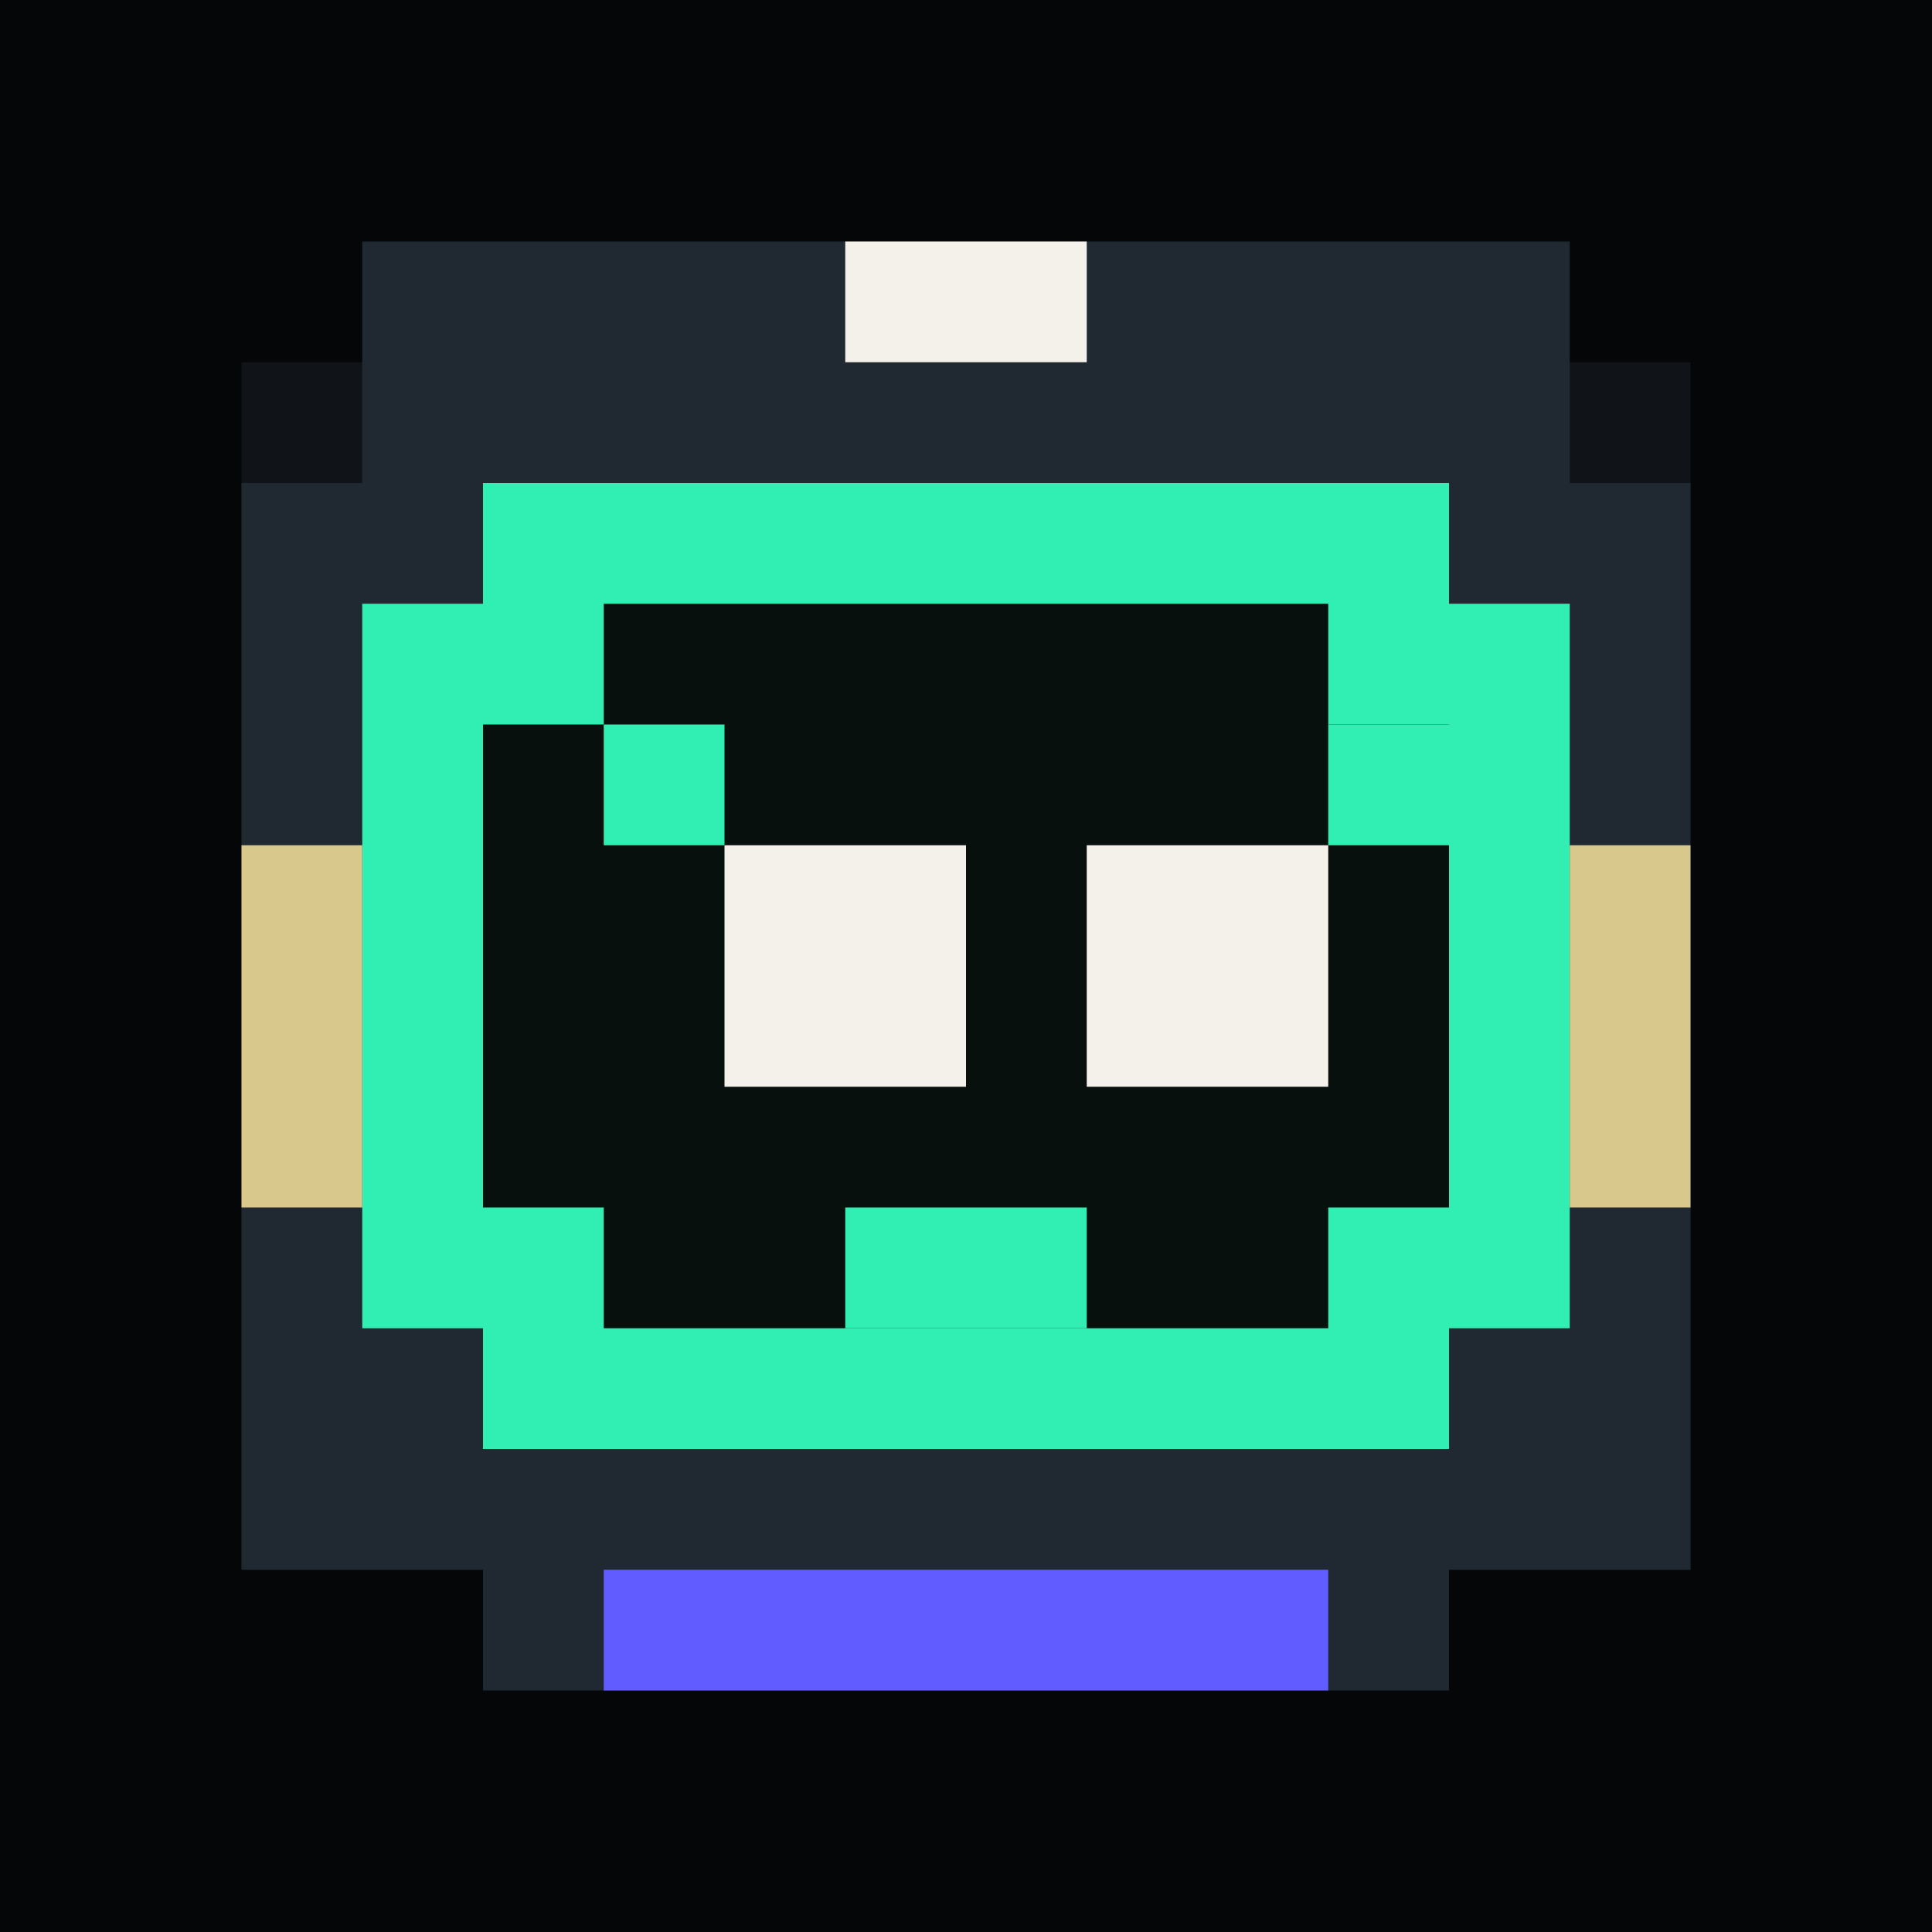
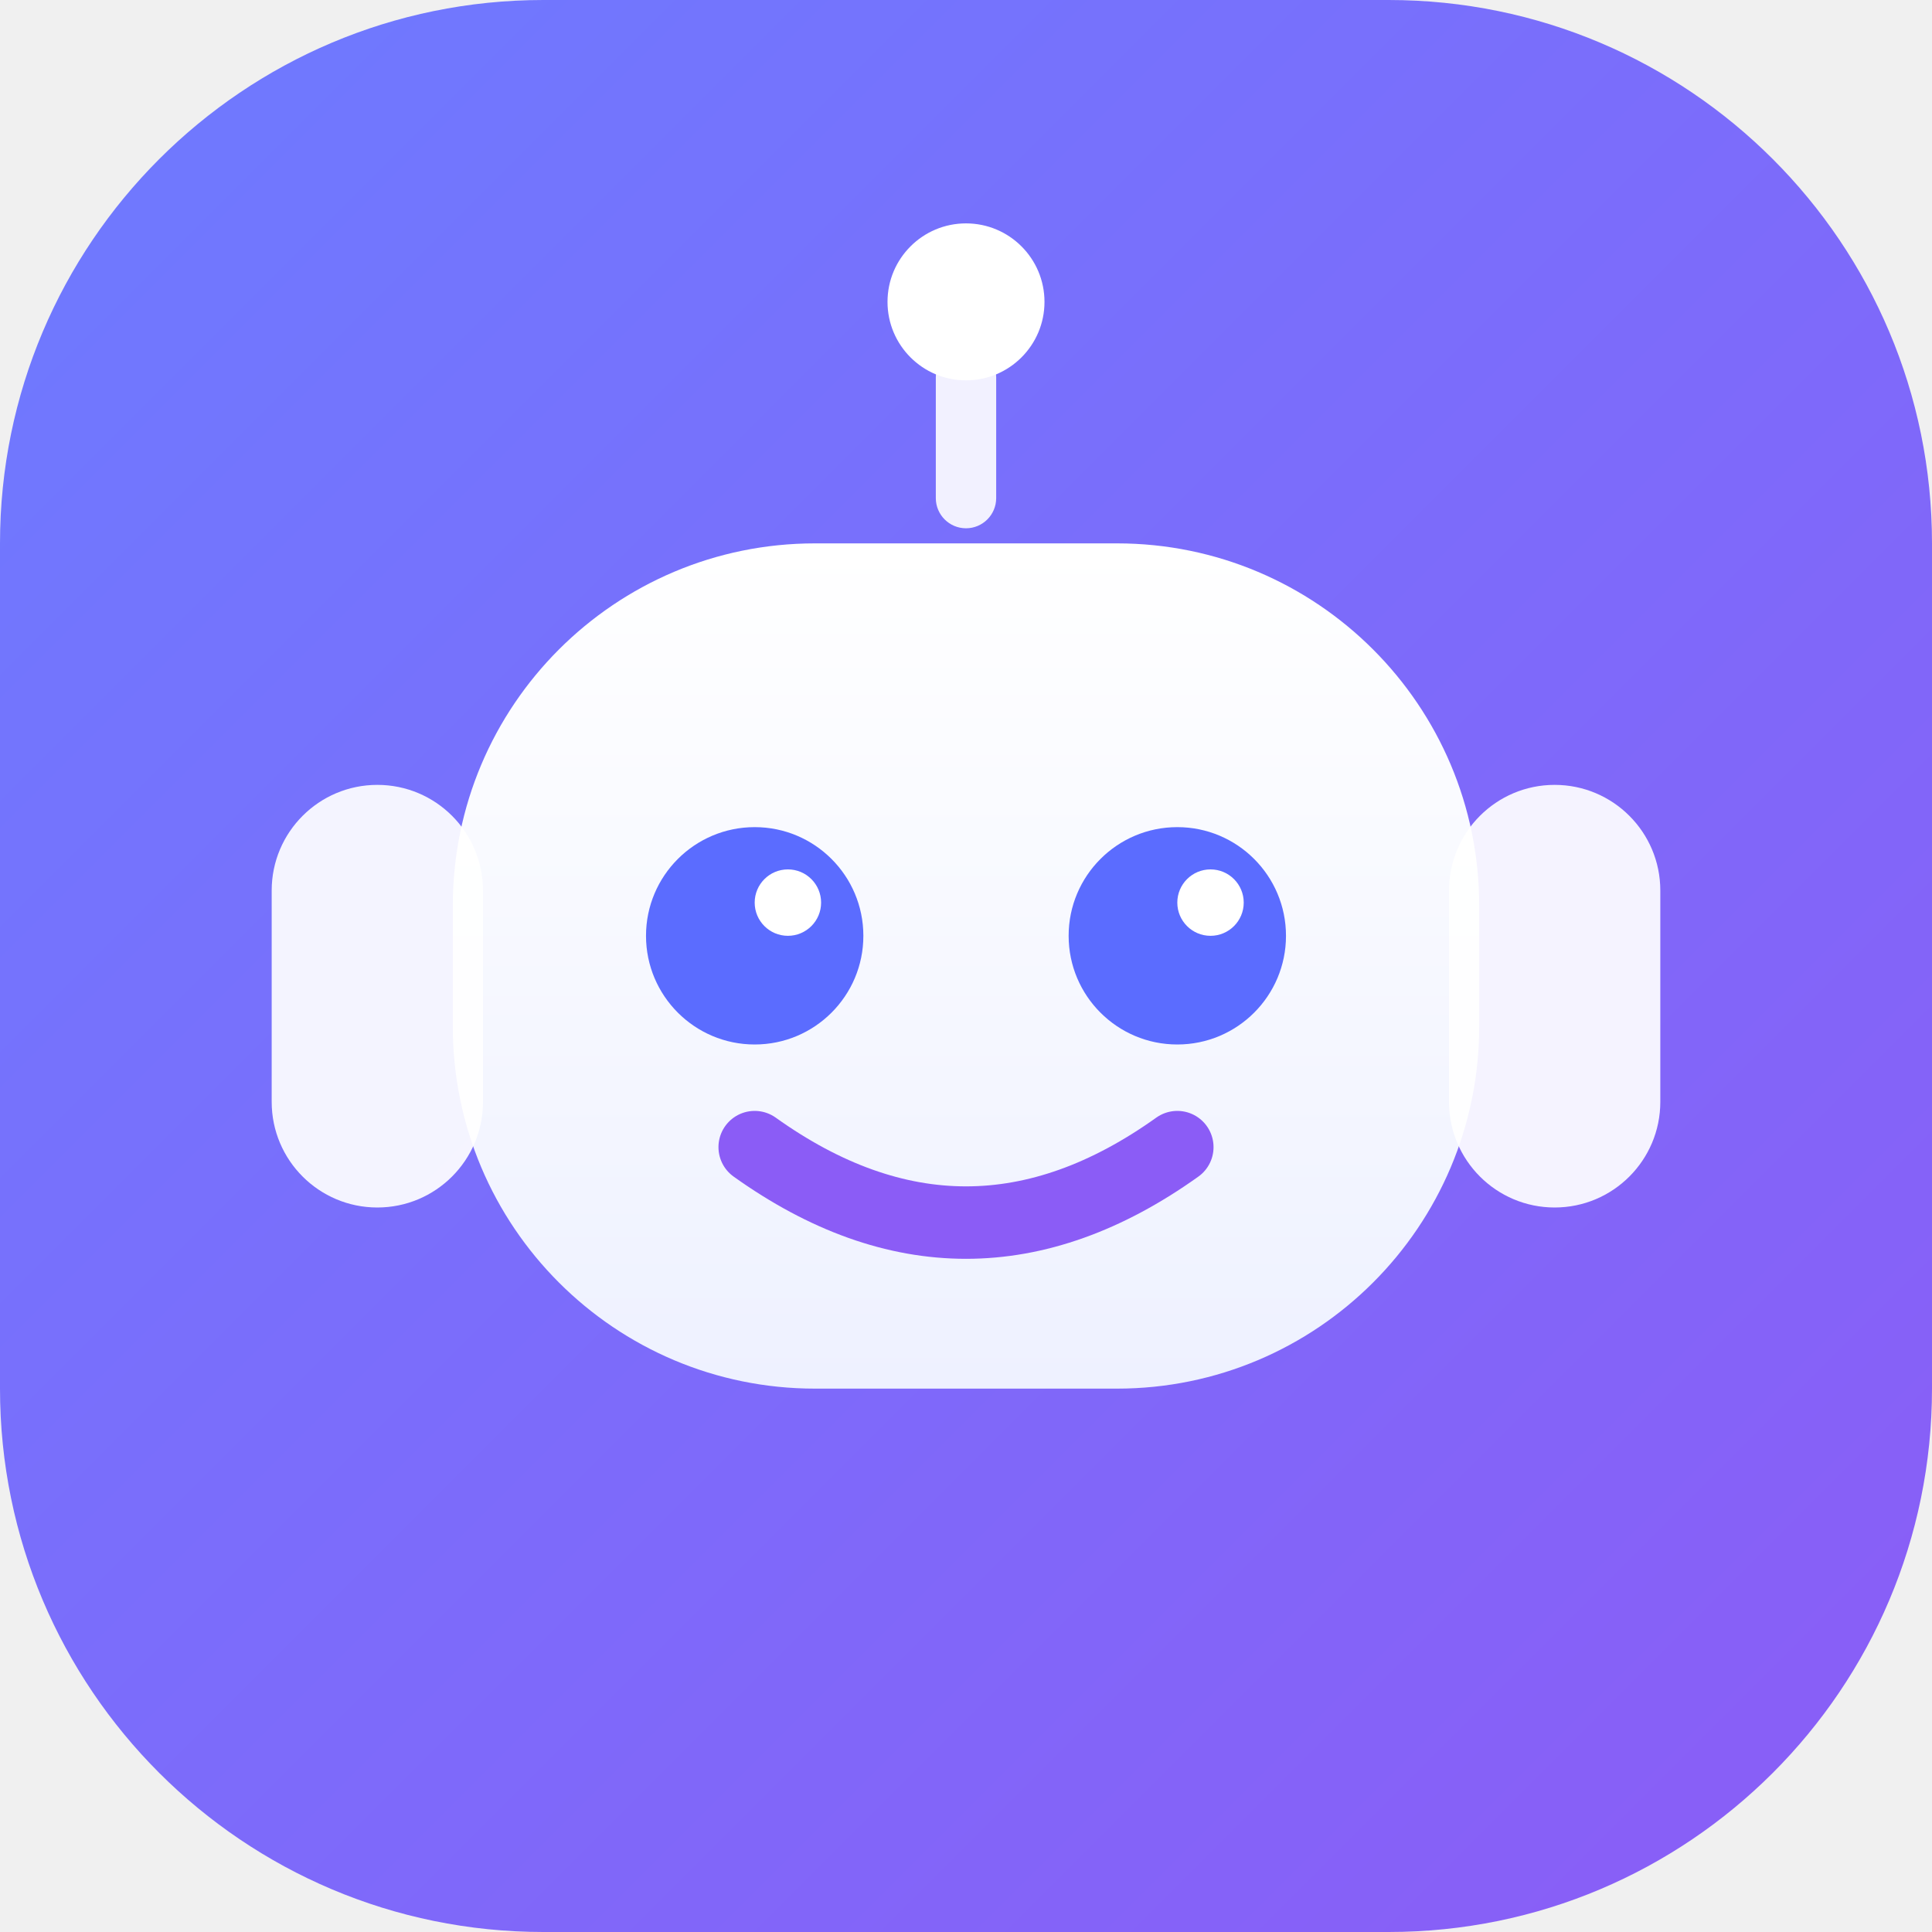
- <svg xmlns="http://www.w3.org/2000/svg" viewBox="0 0 64 64" role="img" aria-label="Pixel AI DJ avatar">
-   <rect width="64" height="64" fill="#050607" />
-   <path fill="#101318" d="M8 12h48v40H8z" />
-   <path fill="#202832" d="M12 8h40v8h4v36h-8v4H16v-4H8V16h4z" />
-   <path fill="#31efb2" d="M16 16h32v4h4v24h-4v4H16v-4h-4V20h4z" />
-   <path fill="#07100d" d="M20 20h24v4h4v16h-4v4H20v-4h-4V24h4z" />
-   <path fill="#f4f1ea" d="M24 28h8v8h-8zm16 0h4v8h-8v-8z" />
-   <path fill="#31efb2" d="M28 40h8v4h-8zm-8-16h4v4h-4zm24 0h4v4h-4z" />
-   <path fill="#d8c88c" d="M12 28H8v12h4zm44 0h-4v12h4z" />
-   <path fill="#615cff" d="M20 52h24v4H20z" />
-   <path fill="#f4f1ea" d="M28 8h8v4h-8z" />
+ <svg xmlns="http://www.w3.org/2000/svg" viewBox="0 0 64 64" role="img" aria-label="MusicGPT AI DJ">
+   <defs>
+     <linearGradient id="bg" x1="0" y1="0" x2="1" y2="1">
+       <stop offset="0%" stop-color="#6d7bff" />
+       <stop offset="100%" stop-color="#8b5cf6" />
+     </linearGradient>
+     <linearGradient id="face" x1="0" y1="0" x2="0" y2="1">
+       <stop offset="0%" stop-color="#ffffff" />
+       <stop offset="100%" stop-color="#eef1ff" />
+     </linearGradient>
+   </defs>
+   <rect width="64" height="64" rx="18" fill="url(#bg)" />
+   <circle cx="32" cy="10" r="2.6" fill="#ffffff" />
+   <rect x="31" y="11.5" width="2" height="6" rx="1" fill="#ffffff" opacity="0.9" />
+   <rect x="15" y="18" width="34" height="28" rx="12" fill="url(#face)" />
+   <rect x="9" y="26" width="7" height="14" rx="3.5" fill="#ffffff" opacity="0.92" />
+   <rect x="48" y="26" width="7" height="14" rx="3.5" fill="#ffffff" opacity="0.92" />
+   <circle cx="25" cy="31" r="3.6" fill="#5b6cff" />
+   <circle cx="39" cy="31" r="3.6" fill="#5b6cff" />
+   <circle cx="26.1" cy="29.9" r="1.1" fill="#ffffff" />
+   <circle cx="40.1" cy="29.9" r="1.1" fill="#ffffff" />
+   <path d="M25 38 q7 5 14 0" fill="none" stroke="#8b5cf6" stroke-width="2.4" stroke-linecap="round" />
</svg>
